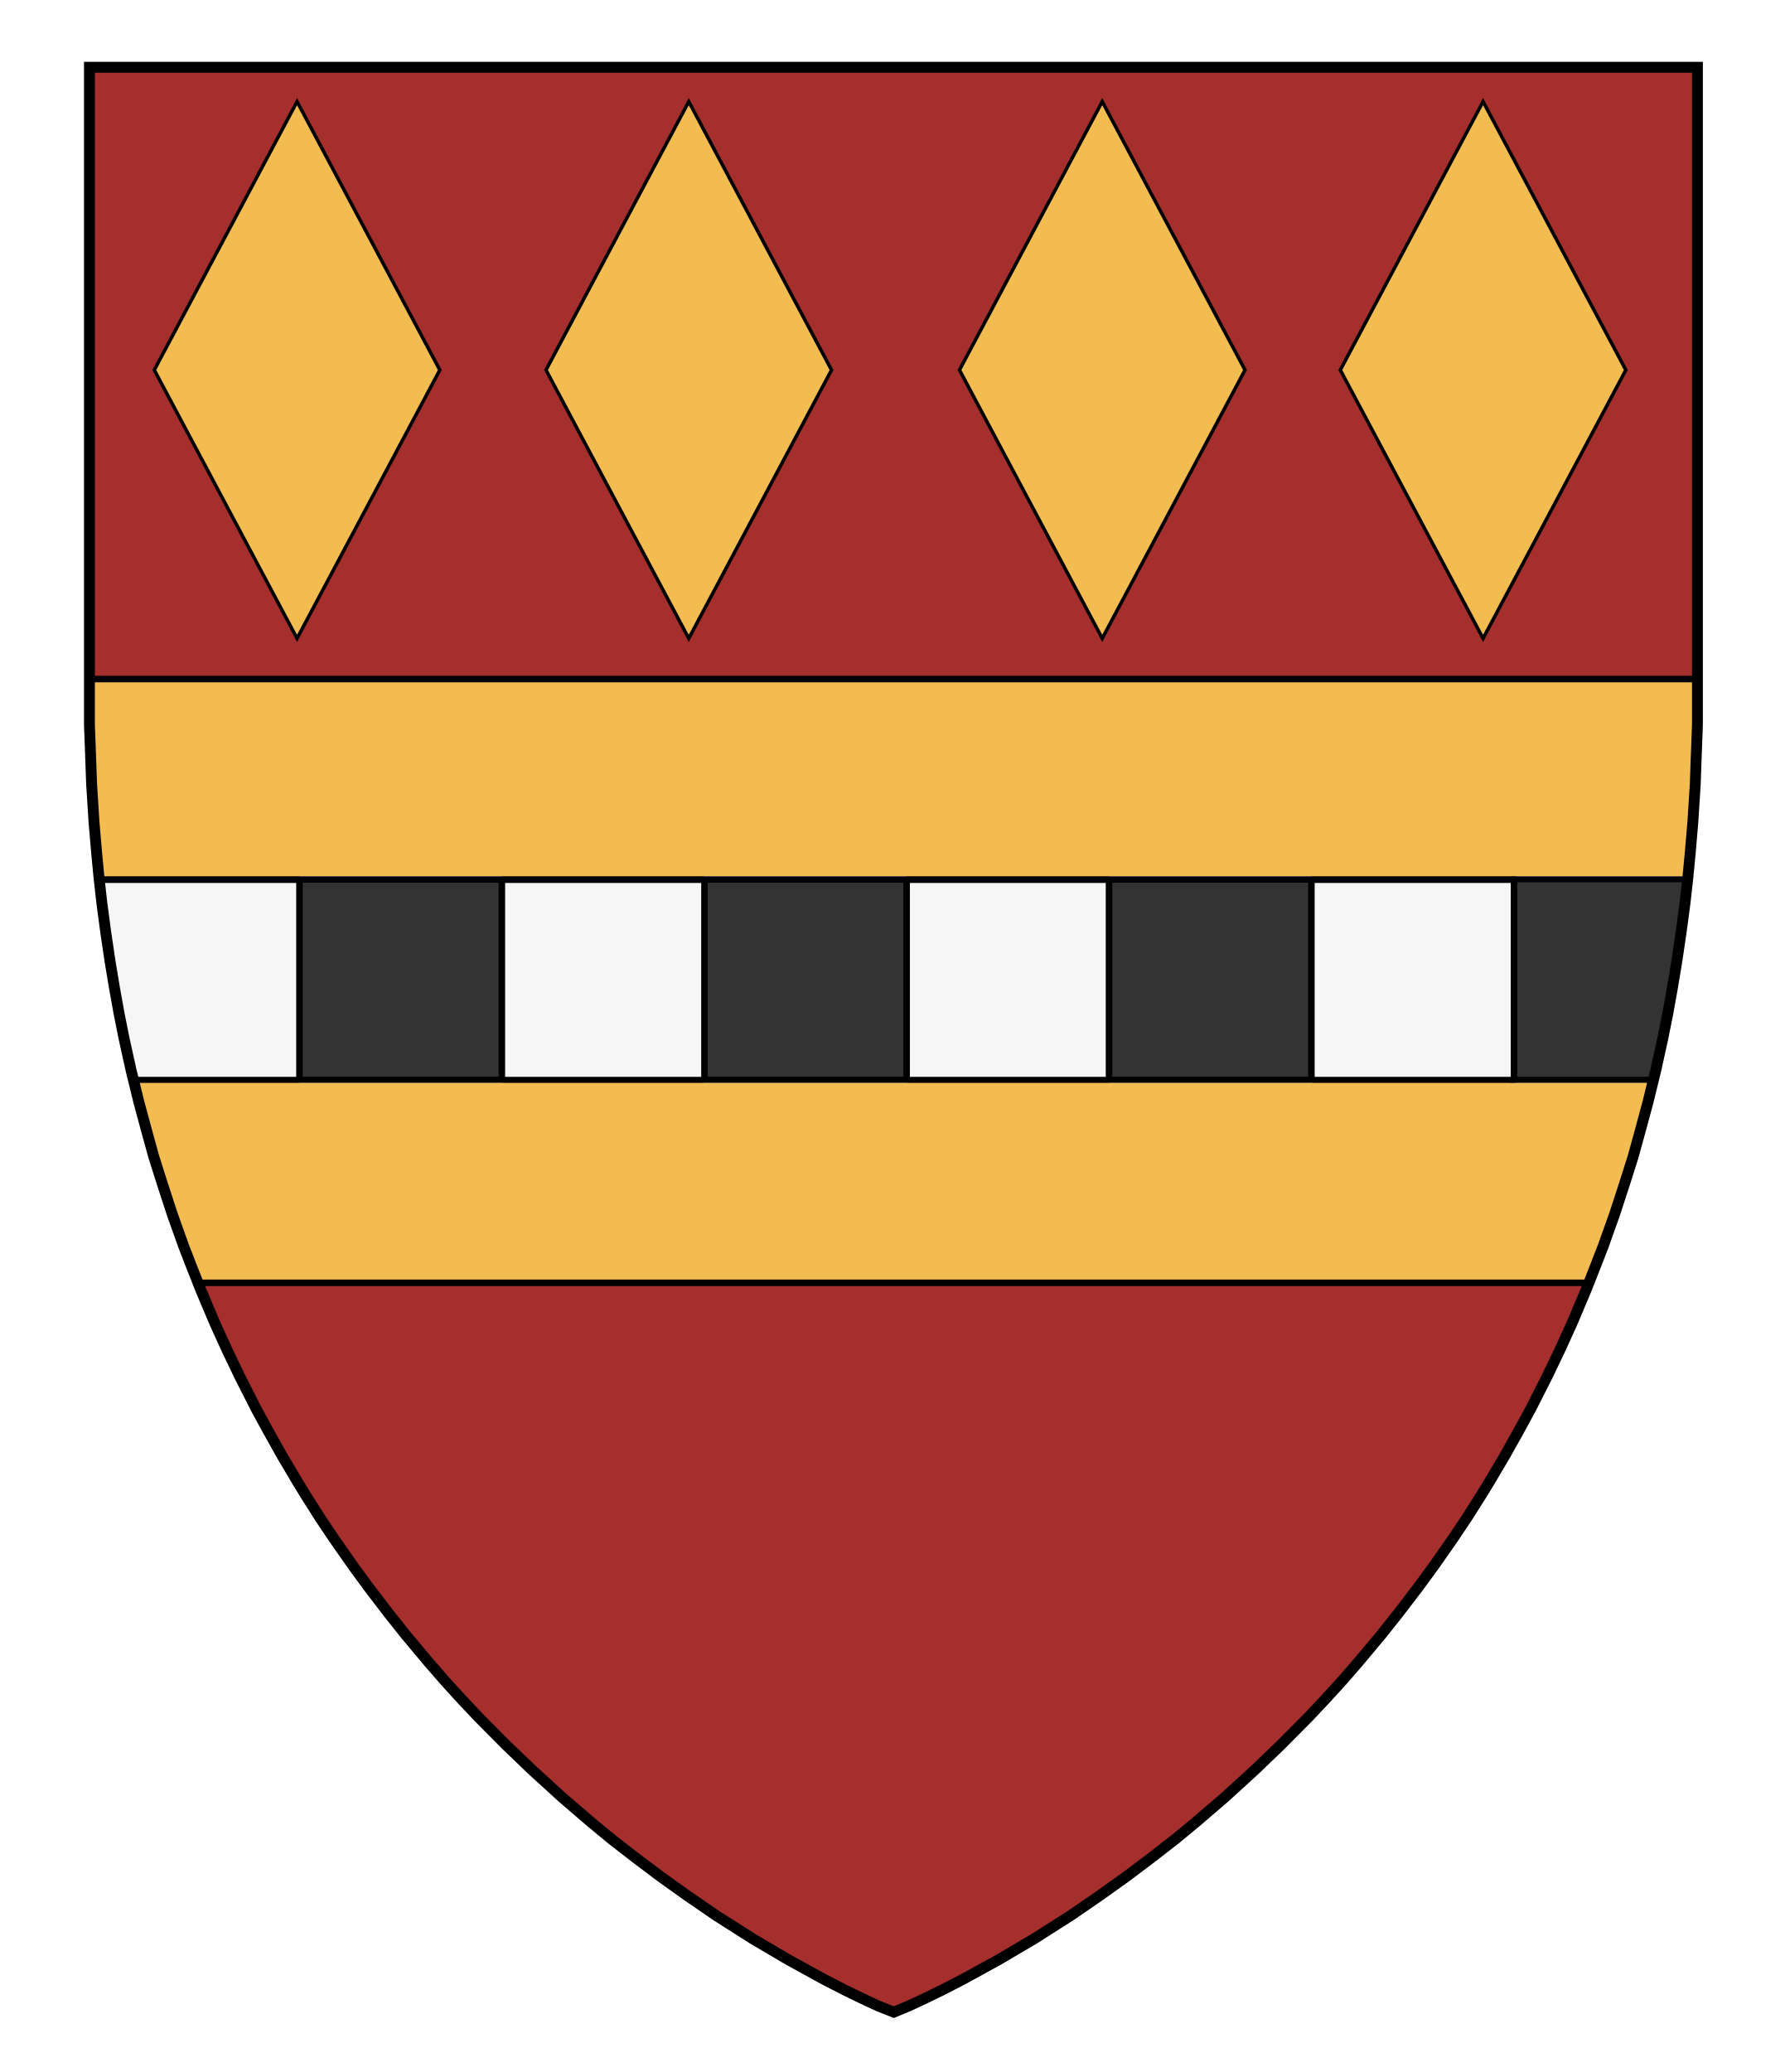
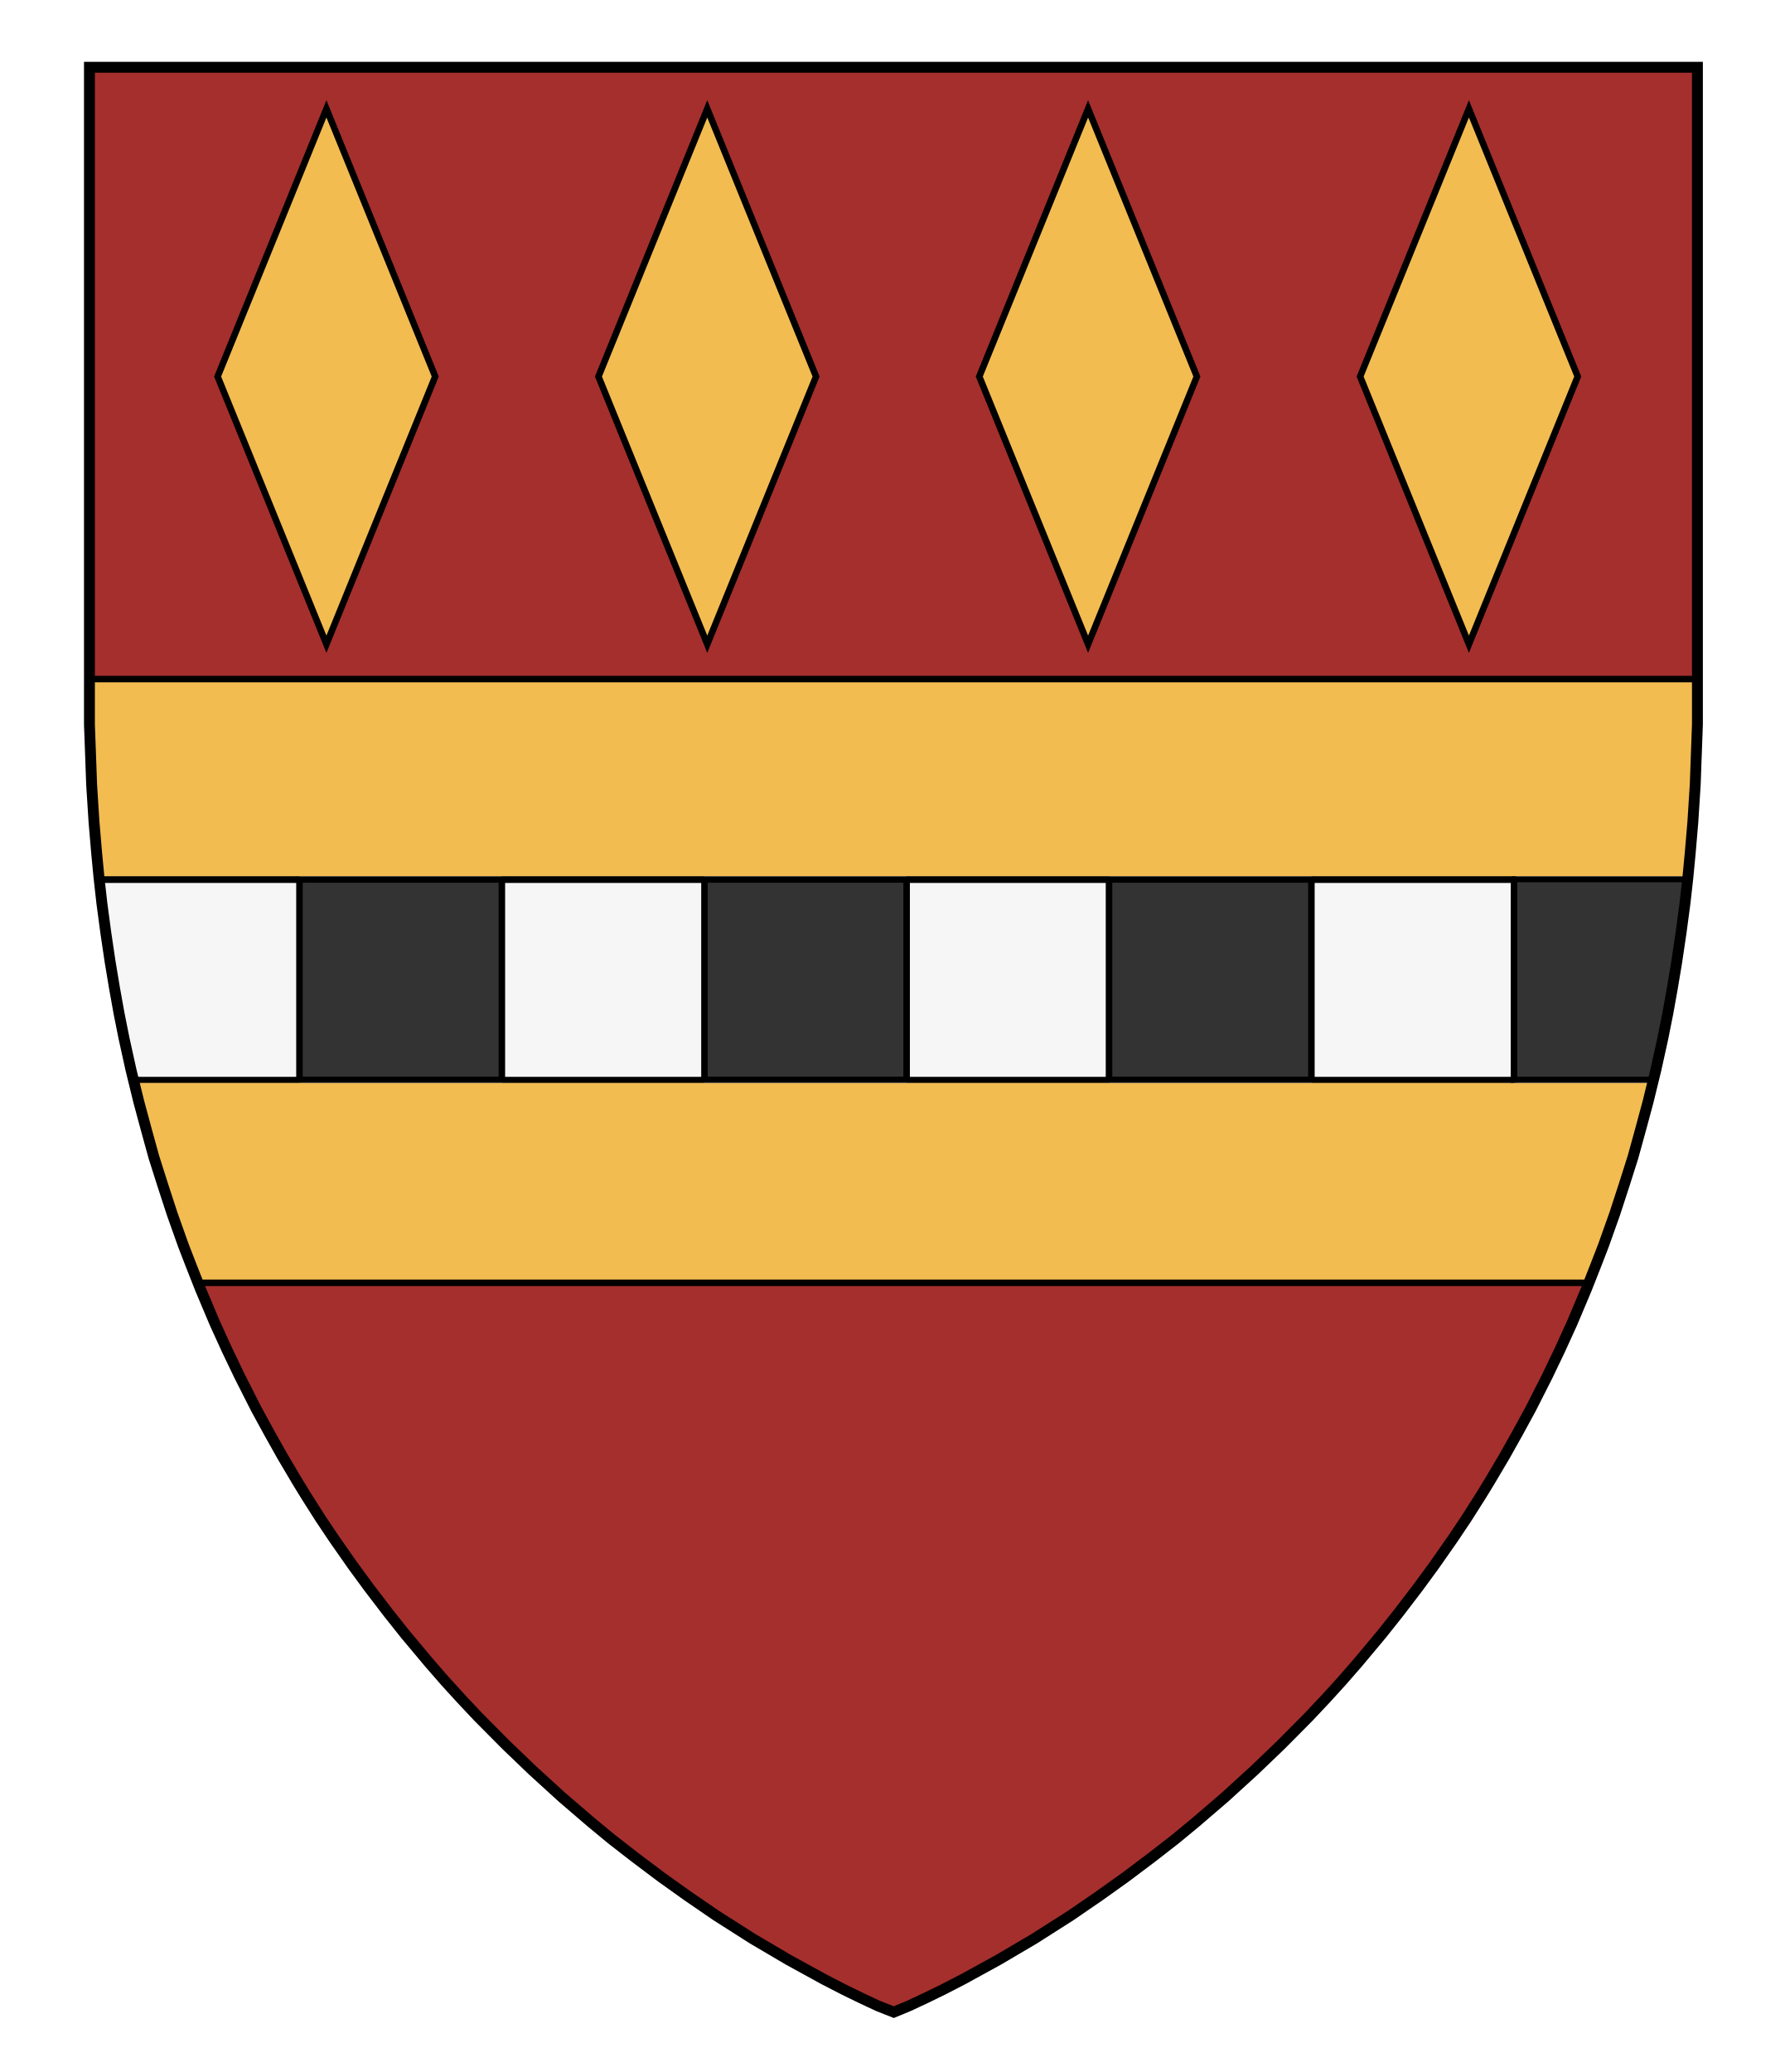
<svg xmlns="http://www.w3.org/2000/svg" version="1.1" id="Layer_1" x="0px" y="0px" width="820px" height="952px" viewBox="0 0 820 952" enable-background="new 0 0 820 952" xml:space="preserve">
  <defs id="defs1339">
    <clipPath clipPathUnits="userSpaceOnUse" id="clipPath6863">
-       <rect style="display:inline;opacity:0.548;fill:#333333;stroke-width:2.339" id="rect6865" width="758.539" height="94.83" x="-537.494" y="509.745" />
+       <rect style="display:inline;opacity:0.548;fill:#333333;stroke-width:3" id="rect6865" width="758.539" height="94.83" x="-537.494" y="509.745" />
    </clipPath>
  </defs>
-   <g id="layer3" style="display:inline">
+   <g id="estucheon" style="display:inline">
    <polygon fill="#a52f2d" points="667.6,707 673.9,697.6 680.5,687.2 684.3,681 691.4,669 697.4,658.3 703.4,647.3 711,632.3 716.8,620.2 722.4,607.9 728.9,592.5 733.2,581.6 736.8,572.3 742,557.7 746.4,544.2 750.4,531.6 753.9,518.9 757.3,506.3 760.9,491.6 764.1,477.1 766.4,465.6 768.5,453.9 770.5,441.9 772.5,428.4 774.3,414.9 775.6,403.3 776.7,391.8 777.9,377.7 779,360.4 779.4,349.2 780,332.9 780,30.9 41.1,30.9 41.1,332.9 41.7,349.2 42.1,360.4 43.2,377.7 44.4,391.8 45.5,403.3 46.8,414.9 48.6,428.4 50.6,441.9 52.6,453.9 54.7,465.6 57,477.1 60.2,491.6 63.8,506.3 67.2,518.9 70.7,531.6 74.7,544.2 79.1,557.7 84.3,572.3 87.9,581.6 92.2,592.5 98.7,607.9 104.3,620.2 110.1,632.3 117.7,647.3 123.7,658.3 129.7,669 136.8,681 140.6,687.2 147.2,697.6 153.5,707 162.1,719.3 169.5,729.4 178.6,741.3 186.4,751.1 197.2,764 204.6,772.5 211.8,780.4 219.7,788.8 232.6,801.8 244.7,813.4 258.3,825.8 271.7,837.3 280.9,844.9 291.7,853.3 303.8,862.4 315.7,870.9 329.1,880.1 345.9,890.8 362.2,900.4 378.4,909.3 387.9,914.2 395.7,918 403.4,921.6 410.7,924.5 417.7,921.6 425.4,918 433.2,914.2 442.7,909.3 458.9,900.4 475.2,890.8 492,880.1 505.4,870.9 517.3,862.4 529.4,853.3 540.2,844.9 549.4,837.3 562.8,825.8 576.4,813.4 588.5,801.8 601.4,788.8 609.3,780.4 616.5,772.5 623.9,764 634.7,751.1 642.5,741.3 651.6,729.4 659,719.3 " id="polygon1309" style="display:inline" />
    <polygon fill="#f2bc51" stroke="#000000" stroke-width="3" stroke-miterlimit="10" points="750.4,531.6 753.9,518.9 757.3,506.3 760.9,491.6 764.1,477.1 766.4,465.6 768.5,453.9 770.5,441.9 772.5,428.4 774.3,414.9 775.6,403.3 776.7,391.8 777.9,377.7 779,360.4 779.4,349.2 780,332.9 780,312 41.1,312 41.1,332.9 41.7,349.2 42.1,360.4 43.2,377.7 44.4,391.8 45.5,403.3 46.8,414.9 48.6,428.4 50.6,441.9 52.6,453.9 54.7,465.6 57,477.1 60.2,491.6 63.8,506.3 67.2,518.9 70.7,531.6 74.7,544.2 79.1,557.7 84.3,572.3 87.9,581.6 91,589.4 730.1,589.4 733.2,581.6 736.8,572.3 742,557.7 746.4,544.2 " id="polygon1313" style="display:inline" />
  </g>
-   <g id="layer2" style="display:inline">
-     <path d="M 136.5,46.679 202.106,170 136.5,293.321 70.893,170 Z" style="display:inline;fill:#f2bc51;fill-opacity:1;fill-rule:evenodd;stroke:#000000;stroke-width:1.577;stroke-linecap:butt;stroke-linejoin:miter;stroke-miterlimit:4;stroke-dasharray:none;stroke-opacity:1" id="path4086" />
-     <path d="M 316.5,46.679 382.107,170 316.5,293.321 250.893,170 Z" style="display:inline;fill:#f2bc51;fill-opacity:1;fill-rule:evenodd;stroke:#000000;stroke-width:1.577;stroke-linecap:butt;stroke-linejoin:miter;stroke-miterlimit:4;stroke-dasharray:none;stroke-opacity:1" id="path4086-5" />
-     <path d="M 506.5,46.679 572.107,170 506.5,293.321 440.893,170 Z" style="display:inline;fill:#f2bc51;fill-opacity:1;fill-rule:evenodd;stroke:#000000;stroke-width:1.577;stroke-linecap:butt;stroke-linejoin:miter;stroke-miterlimit:4;stroke-dasharray:none;stroke-opacity:1" id="path4086-5-2" />
-     <path d="M 681.5,46.679 747.107,170 681.5,293.321 615.893,170 Z" style="display:inline;fill:#f2bc51;fill-opacity:1;fill-rule:evenodd;stroke:#000000;stroke-width:1.577;stroke-linecap:butt;stroke-linejoin:miter;stroke-miterlimit:4;stroke-dasharray:none;stroke-opacity:1" id="path4086-5-6" />
+   <g id="charges" style="display:inline">
+     <path d="M 150,50 200,173 150,296 100,173 Z" style="display:inline;fill:#f2bc51;fill-opacity:1;fill-rule:evenodd;stroke:#000000;stroke-width:3;stroke-linecap:butt;stroke-linejoin:miter;stroke-miterlimit:4;stroke-dasharray:none;stroke-opacity:1" id="fusil-1" />
+     <path d="M 325,50 375,173 325,296 275,173 Z" style="display:inline;fill:#f2bc51;fill-opacity:1;fill-rule:evenodd;stroke:#000000;stroke-width:3;stroke-linecap:butt;stroke-linejoin:miter;stroke-miterlimit:4;stroke-dasharray:none;stroke-opacity:1" id="fusil-2" />
+     <path d="M 500,50 550,173 500,296 450,173 Z" style="display:inline;fill:#f2bc51;fill-opacity:1;fill-rule:evenodd;stroke:#000000;stroke-width:3;stroke-linecap:butt;stroke-linejoin:miter;stroke-miterlimit:4;stroke-dasharray:none;stroke-opacity:1" id="fusil-3" />
+     <path d="M 675,50 725,173 675,296 625,173 Z" style="display:inline;fill:#f2bc51;fill-opacity:1;fill-rule:evenodd;stroke:#000000;stroke-width:3;stroke-linecap:butt;stroke-linejoin:miter;stroke-miterlimit:4;stroke-dasharray:none;stroke-opacity:1" id="fusil-4" />
  </g>
-   <g id="layer1" style="display:inline" transform="translate(565.1734,-107.0929)">
-     <g id="g6857" style="display:inline" clip-path="url(#clipPath6863)">
+   <g id="closet" style="display:inline" transform="translate(565.1734,-107.0929)">
+     <g id="clip" style="display:inline" clip-path="url(#clipPath6863)">
      <polygon fill="#0d6793" stroke="#000000" stroke-width="3" stroke-miterlimit="10" points="47,298.4 50.2,312.9 53.8,327.6 57.2,340.2 60.7,352.9 64.7,365.5 69.1,379 74.3,393.6 77.9,402.9 81,410.7 720.1,410.7 723.2,402.9 726.8,393.6 732,379 736.4,365.5 740.4,352.9 743.9,340.2 747.3,327.6 750.9,312.9 754.1,298.4 756.4,286.9 758.5,275.2 760.5,263.2 762.5,249.7 764.3,236.2 765.6,224.6 766.7,213.1 767.9,199 769,181.7 769.4,170.5 770,154.2 770,133.3 31.1,133.3 31.1,154.2 31.7,170.5 32.1,181.7 33.2,199 34.4,213.1 35.5,224.6 36.8,236.2 38.6,249.7 40.6,263.2 42.6,275.2 44.7,286.9 " id="polygon6-6" style="display:inline;fill:#333333;fill-opacity:1" transform="translate(-555.2114,285.7634)" />
      <g id="g14" style="display:inline" transform="translate(-554.961,285.7634)">
        <polygon fill="#f6f6f6" stroke="#000000" stroke-width="3" stroke-miterlimit="10" points="220.4,317.5 127.4,317.5 127.4,225.4 220.4,225.4 220.4,133.4 127.3,133.4 127.3,225.5 35.6,225.5 36.8,236.2 38.6,249.7 40.6,263.1 42.6,275.1 44.7,286.8 47,298.4 50.2,312.8 51.4,317.6 127.4,317.6 127.4,410.8 220.5,410.8 220.5,317.6 313.4,317.6 313.4,410.8 406.5,410.8 406.5,317.6 499.5,317.6 499.5,410.8 592.6,410.8 592.6,317.6 685.5,317.6 685.5,225.5 685.4,225.5 592.5,225.5 592.5,133.4 499.4,133.4 499.4,225.4 592.4,225.4 592.4,317.5 499.4,317.5 499.4,225.5 406.4,225.5 406.4,317.5 313.5,317.5 313.5,225.4 406.4,225.4 406.4,133.4 313.3,133.4 313.3,225.5 220.4,225.5 " id="polygon12" style="display:inline" />
        <polygon fill="#f6f6f6" stroke="#000000" stroke-width="3" stroke-miterlimit="10" points="765.4,226 765.6,224.6 766.7,213.1 767.9,199 769,181.7 769.4,170.5 770,154.2 770,132.9 685.5,132.9 685.5,226 " id="polygon8" style="display:inline" transform="matrix(1.000205,0,0,0.9883286,0.5156448,1.863169)" />
        <polygon fill="#f6f6f6" stroke="#000000" stroke-width="3" stroke-miterlimit="10" points="743.9,340.2 747.3,327.6 749.7,317.6 685.5,317.6 685.5,410.7 720.1,410.7 723.2,402.9 726.8,393.5 732,379 736.4,365.5 740.4,352.9 " id="polygon10" style="display:inline" transform="translate(-0.07344,-0.04945)" />
      </g>
    </g>
  </g>
-   <g id="layer4">
+   <g id="border">
    <polygon fill="none" stroke="#000000" stroke-width="5" stroke-miterlimit="10" points="733.2,581.6 736.8,572.3 742,557.7 746.4,544.2 750.4,531.6 753.9,518.9 757.3,506.3 760.9,491.6 764.1,477.1 766.4,465.6 768.5,453.9 770.5,441.9 772.5,428.4 774.3,414.9 775.6,403.3 776.7,391.8 777.9,377.7 779,360.4 779.4,349.2 780,332.9 780,30.9 41.1,30.9 41.1,332.9 41.7,349.2 42.1,360.4 43.2,377.7 44.4,391.8 45.5,403.3 46.8,414.9 48.6,428.4 50.6,441.9 52.6,453.9 54.7,465.6 57,477.1 60.2,491.6 63.8,506.3 67.2,518.9 70.7,531.6 74.7,544.2 79.1,557.7 84.3,572.3 87.9,581.6 92.2,592.5 98.7,607.9 104.3,620.2 110.1,632.3 117.7,647.3 123.7,658.3 129.7,669 136.8,681 140.6,687.2 147.2,697.6 153.5,707 162.1,719.3 169.5,729.4 178.6,741.3 186.4,751.1 197.2,764 204.6,772.5 211.8,780.4 219.7,788.8 232.6,801.8 244.7,813.4 258.3,825.8 271.7,837.3 280.9,844.9 291.7,853.3 303.8,862.4 315.7,870.9 329.1,880.1 345.9,890.8 362.2,900.4 378.4,909.3 387.9,914.2 395.7,918 403.4,921.6 410.7,924.5 417.7,921.6 425.4,918 433.2,914.2 442.7,909.3 458.9,900.4 475.2,890.8 492,880.1 505.4,870.9 517.3,862.4 529.4,853.3 540.2,844.9 549.4,837.3 562.8,825.8 576.4,813.4 588.5,801.8 601.4,788.8 609.3,780.4 616.5,772.5 623.9,764 634.7,751.1 642.5,741.3 651.6,729.4 659,719.3 667.6,707 673.9,697.6 680.5,687.2 684.3,681 691.4,669 697.4,658.3 703.4,647.3 711,632.3 716.8,620.2 722.4,607.9 728.9,592.5 " id="polygon1315" style="display:inline" />
  </g>
</svg>
